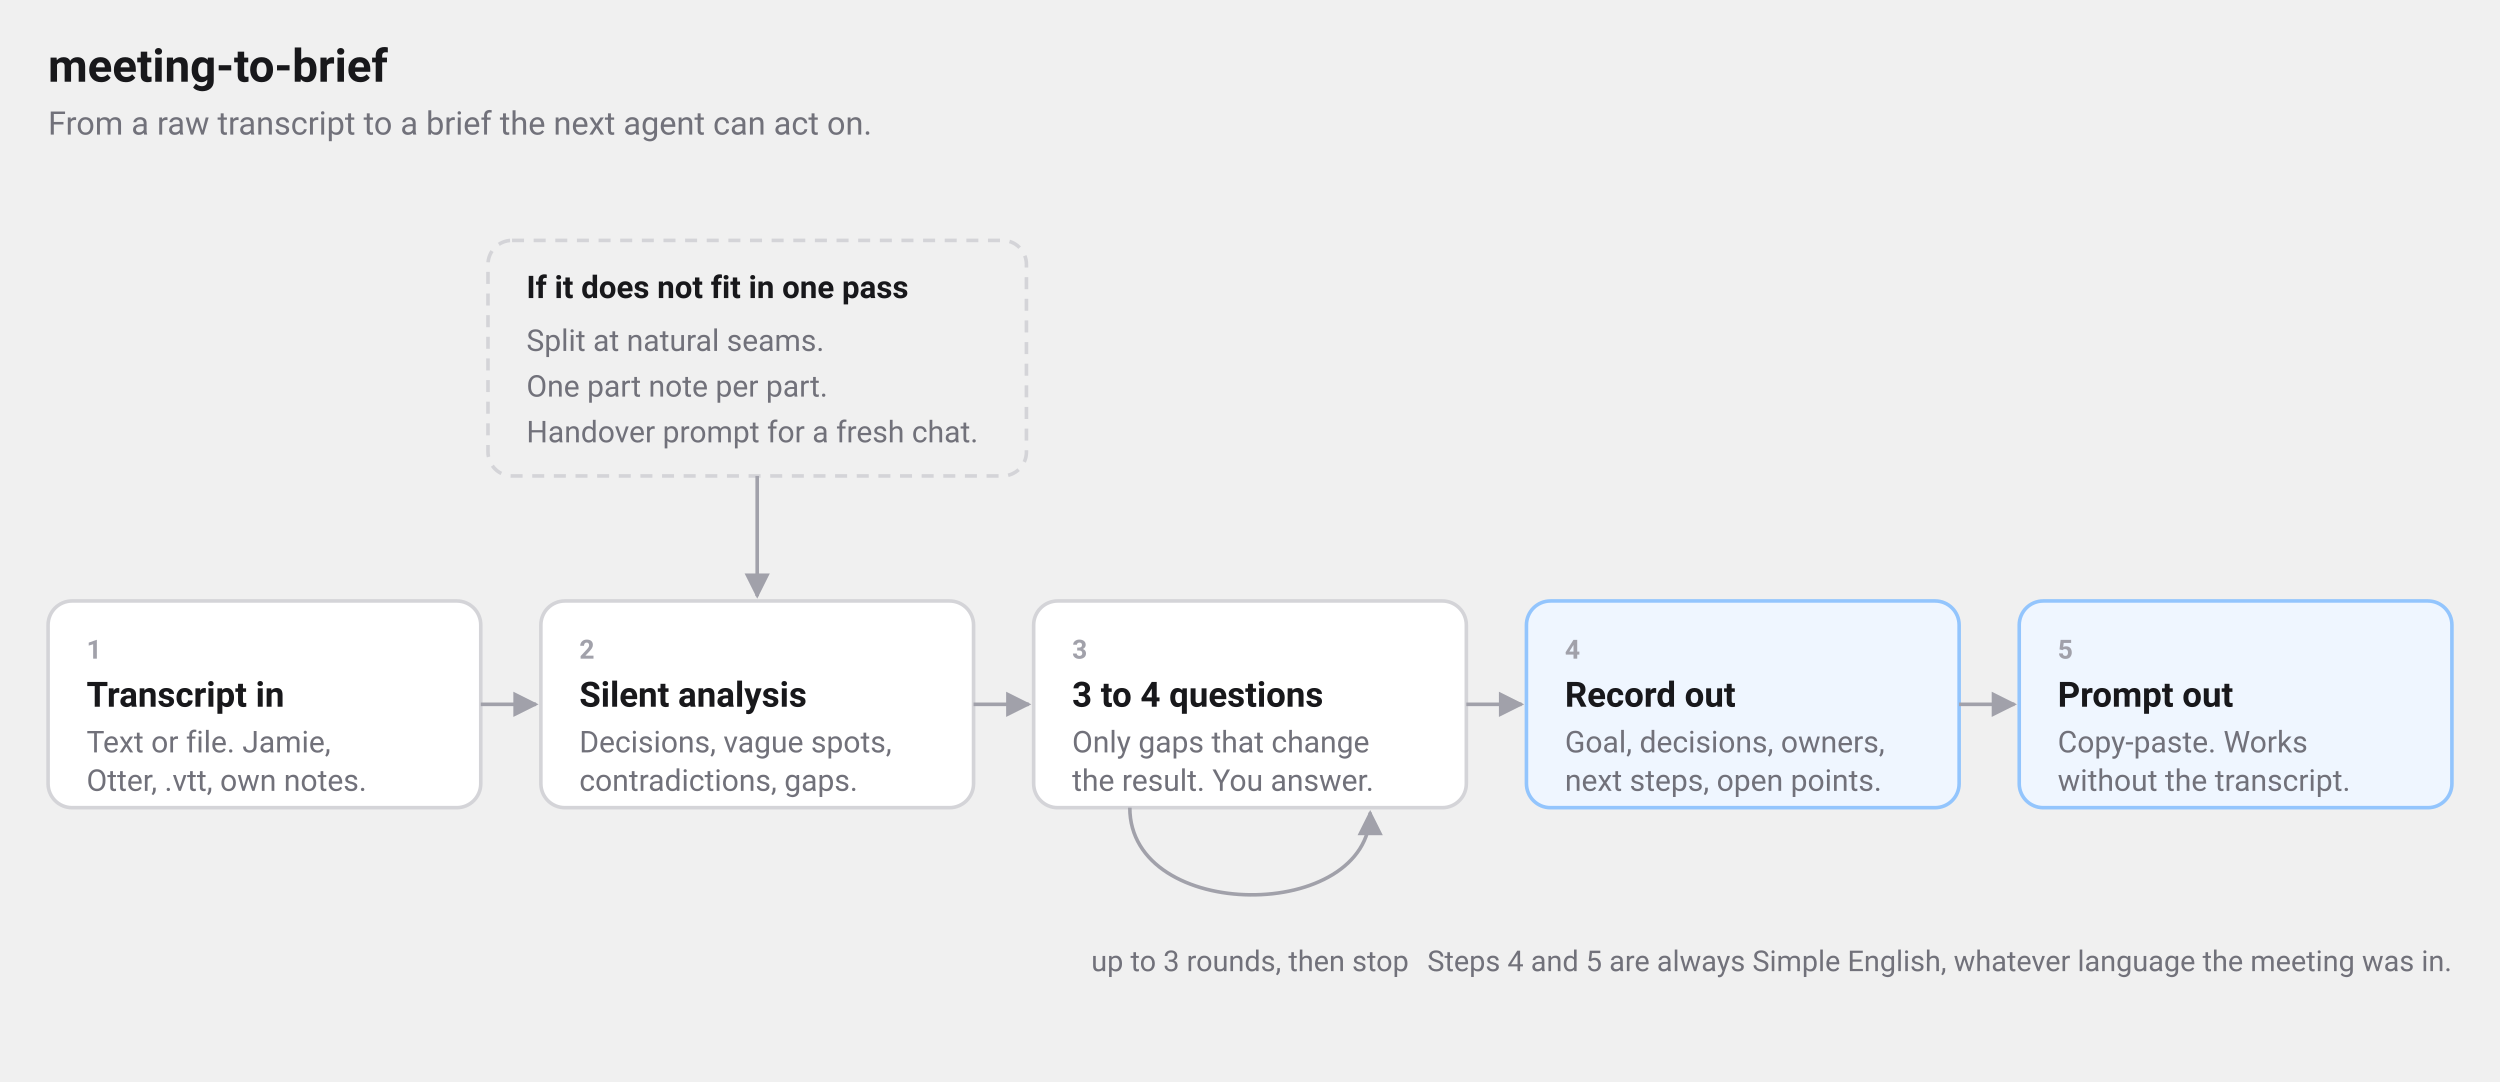
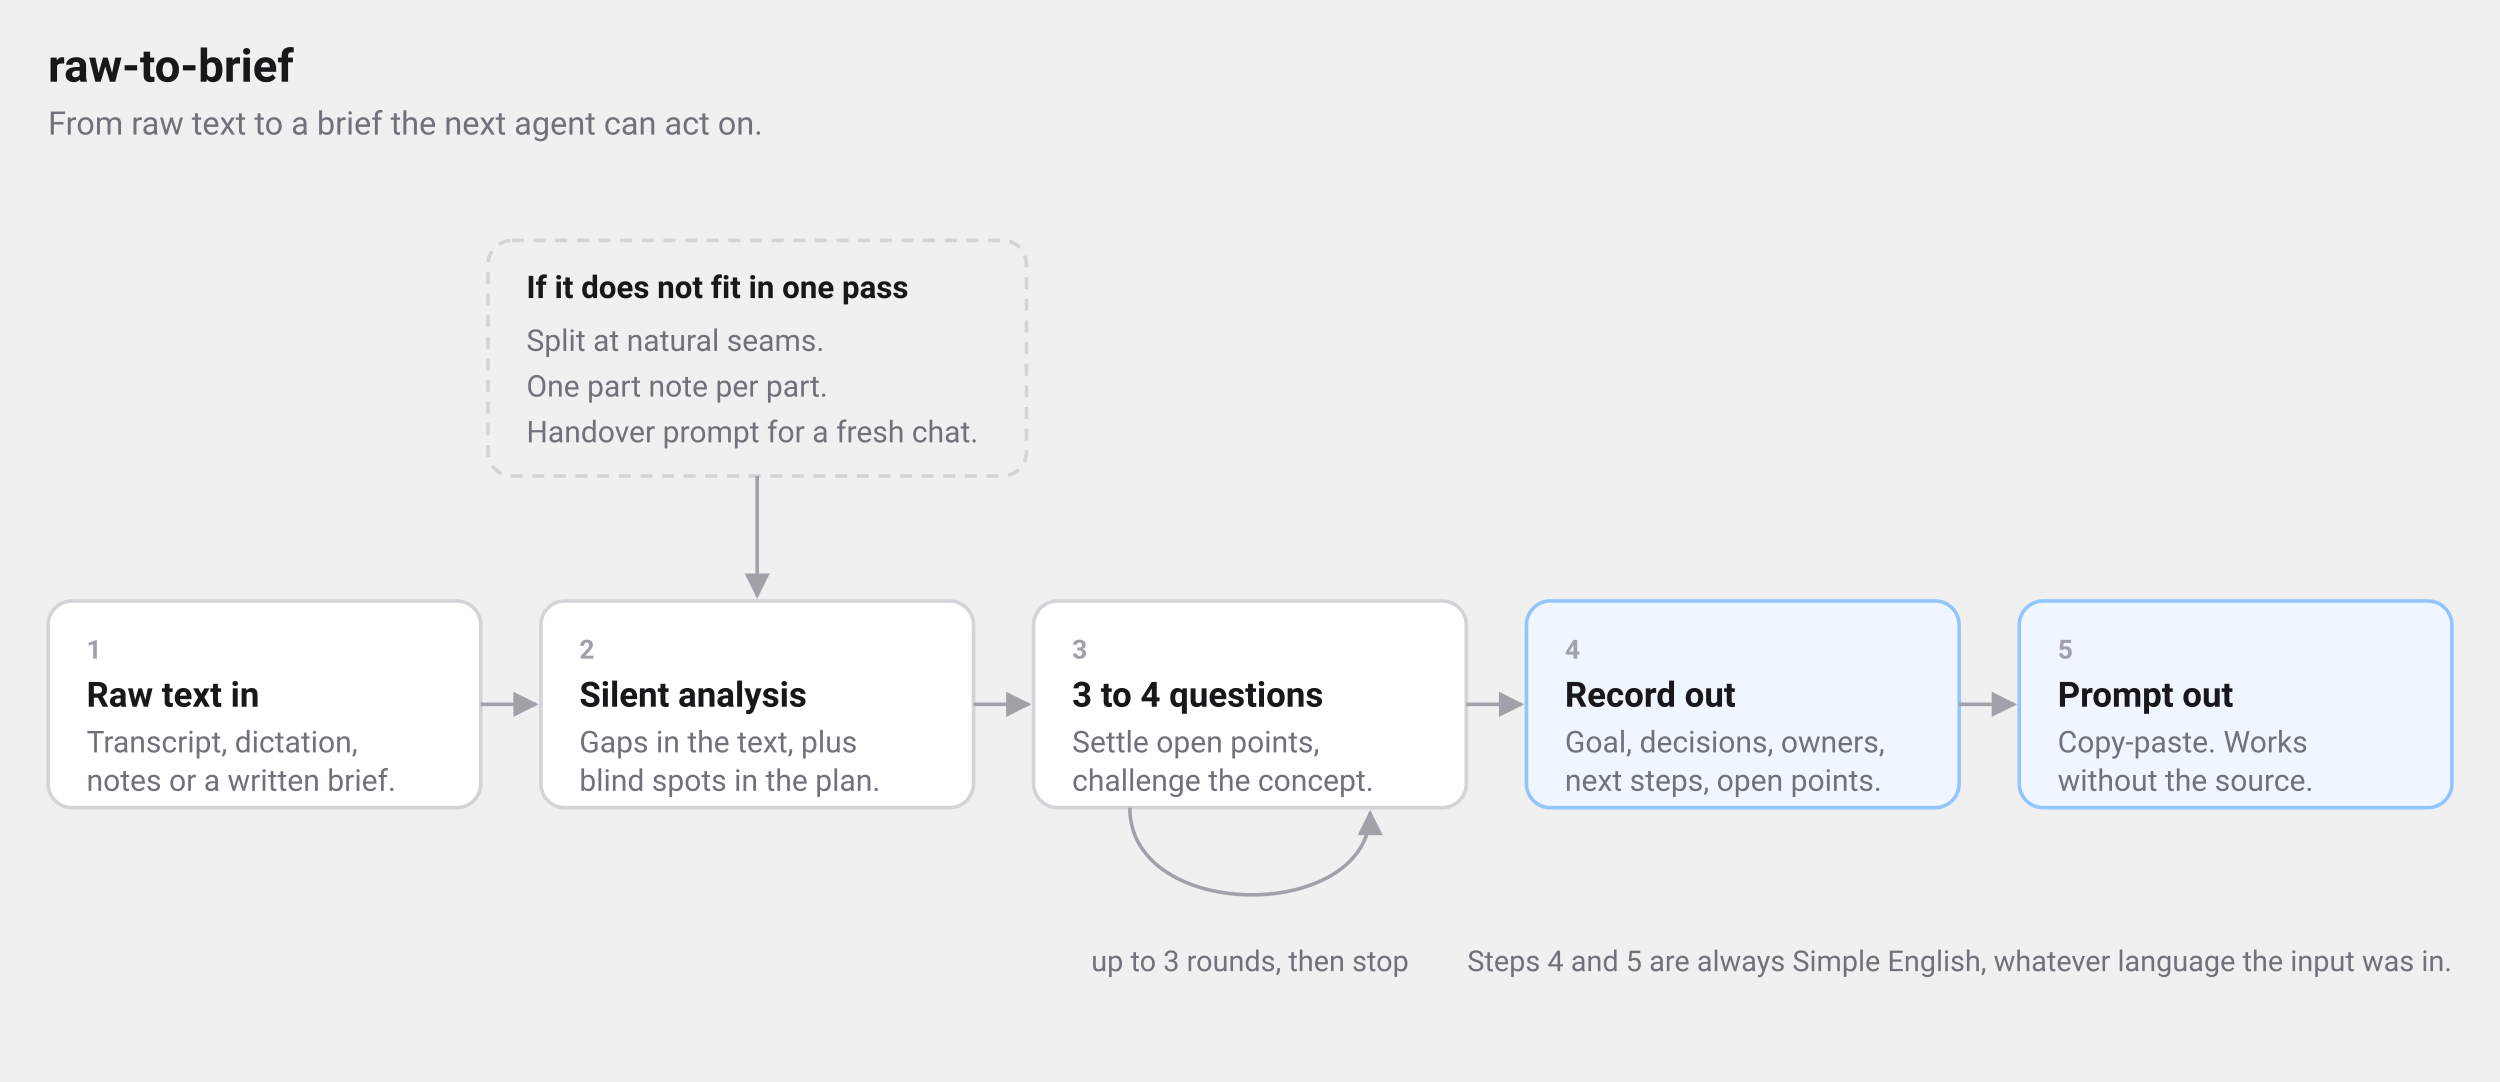
- <svg xmlns="http://www.w3.org/2000/svg" viewBox="0 0 1040 450" width="1040" height="450" role="img" aria-label="meeting-to-brief process chain: transcript in, silent analysis, three to four questions, record out, prompt out">
+ <svg xmlns="http://www.w3.org/2000/svg" viewBox="0 0 1040 450" width="1040" height="450" role="img" aria-label="raw-to-brief process chain: raw text in, silent analysis with blind spots, three to four questions, record out, prompt out">
  <style>
    :root { color-scheme: light dark; }
    .bg    { fill: none; }
    .box   { fill: #ffffff; stroke: #d4d4d8; stroke-width: 1.5; }
    .out   { fill: #eff6ff; stroke: #93c5fd; stroke-width: 1.5; }
    .side  { fill: none; stroke: #d4d4d8; stroke-width: 1.5; stroke-dasharray: 5 4; }
    .t     { fill: #18181b; font-family: ui-sans-serif, -apple-system, "Segoe UI", Roboto, Helvetica, Arial, sans-serif; }
    .m     { fill: #71717a; font-family: ui-sans-serif, -apple-system, "Segoe UI", Roboto, Helvetica, Arial, sans-serif; }
    .ln    { stroke: #a1a1aa; stroke-width: 1.5; fill: none; }
    .head  { fill: #a1a1aa; }
    .num   { fill: #a1a1aa; font-family: ui-sans-serif, -apple-system, "Segoe UI", Roboto, Helvetica, Arial, sans-serif; }
    @media (prefers-color-scheme: dark) {
      .box  { fill: #18181b; stroke: #3f3f46; }
      .out  { fill: #172554; stroke: #1d4ed8; }
      .side { stroke: #3f3f46; }
      .t    { fill: #fafafa; }
      .m    { fill: #a1a1aa; }
      .ln   { stroke: #52525b; }
      .head { fill: #52525b; }
      .num  { fill: #52525b; }
    }
  </style>
  <defs>
    <marker id="a" viewBox="0 0 10 10" refX="9" refY="5" markerWidth="7" markerHeight="7" orient="auto-start-reverse">
      <path class="head" d="M 0 0 L 10 5 L 0 10 z" />
    </marker>
  </defs>
  <rect class="bg" x="0" y="0" width="1040" height="450" />
-   <text class="t" x="20" y="34" font-size="19" font-weight="600">meeting-to-brief</text>
-   <text class="m" x="20" y="56" font-size="13.5">From a raw transcript to a brief the next agent can act on.</text>
+   <text class="t" x="20" y="34" font-size="19" font-weight="600">raw-to-brief</text>
+   <text class="m" x="20" y="56" font-size="13.5">From raw text to a brief the next agent can act on.</text>
  <rect class="side" x="203" y="100" width="224" height="98" rx="10" />
  <text class="t" x="219" y="124" font-size="13" font-weight="600">If it does not fit in one pass</text>
  <text class="m" x="219" y="146" font-size="12.5">Split at natural seams.</text>
  <text class="m" x="219" y="165" font-size="12.5">One part note per part.</text>
  <text class="m" x="219" y="184" font-size="12.5">Handover prompt for a fresh chat.</text>
  <path class="ln" marker-end="url(#a)" d="M 315 198 L 315 248" />
  <rect class="box" x="20" y="250" width="180" height="86" rx="10" />
  <text class="num" x="36" y="274" font-size="11" font-weight="600">1</text>
-   <text class="t" x="36" y="294" font-size="14.5" font-weight="600">Transcript in</text>
-   <text class="m" x="36" y="313" font-size="12.5">Text or file. Jamie,</text>
-   <text class="m" x="36" y="329" font-size="12.5">Otter, .vtt, own notes.</text>
+   <text class="t" x="36" y="294" font-size="14.5" font-weight="600">Raw text in</text>
+   <text class="m" x="36" y="313" font-size="12.5">Transcript, dictation,</text>
+   <text class="m" x="36" y="329" font-size="12.5">notes or a written brief.</text>
  <path class="ln" marker-end="url(#a)" d="M 200 293 L 223 293" />
  <rect class="box" x="225" y="250" width="180" height="86" rx="10" />
  <text class="num" x="241" y="274" font-size="11" font-weight="600">2</text>
  <text class="t" x="241" y="294" font-size="14.5" font-weight="600">Silent analysis</text>
-   <text class="m" x="241" y="313" font-size="12.5">Decisions, vague spots,</text>
-   <text class="m" x="241" y="329" font-size="12.5">contradictions, gaps.</text>
+   <text class="m" x="241" y="313" font-size="12.5">Gaps in the text, plus</text>
+   <text class="m" x="241" y="329" font-size="12.5">blind spots in the plan.</text>
  <path class="ln" marker-end="url(#a)" d="M 405 293 L 428 293" />
  <rect class="box" x="430" y="250" width="180" height="86" rx="10" />
  <text class="num" x="446" y="274" font-size="11" font-weight="600">3</text>
  <text class="t" x="446" y="294" font-size="14.5" font-weight="600">3 to 4 questions</text>
-   <text class="m" x="446" y="313" font-size="12.5">Only gaps that change</text>
-   <text class="m" x="446" y="329" font-size="12.5">the result. You answer.</text>
+   <text class="m" x="446" y="313" font-size="12.5">Settle open points,</text>
+   <text class="m" x="446" y="329" font-size="12.5">challenge the concept.</text>
  <path class="ln" marker-end="url(#a)" d="M 610 293 L 633 293" />
  <path class="ln" marker-end="url(#a)" d="M 470 336 C 470 384, 570 384, 570 338" />
  <text class="m" x="520" y="404" font-size="12" text-anchor="middle">up to 3 rounds, then stop</text>
  <rect class="out" x="635" y="250" width="180" height="86" rx="10" />
  <text class="num" x="651" y="274" font-size="11" font-weight="600">4</text>
  <text class="t" x="651" y="294" font-size="14.5" font-weight="600">Record out</text>
  <text class="m" x="651" y="313" font-size="12.5">Goal, decisions, owners,</text>
  <text class="m" x="651" y="329" font-size="12.5">next steps, open points.</text>
  <path class="ln" marker-end="url(#a)" d="M 815 293 L 838 293" />
  <rect class="out" x="840" y="250" width="180" height="86" rx="10" />
  <text class="num" x="856" y="274" font-size="11" font-weight="600">5</text>
  <text class="t" x="856" y="294" font-size="14.5" font-weight="600">Prompt out</text>
  <text class="m" x="856" y="313" font-size="12.5">Copy-paste. Works</text>
-   <text class="m" x="856" y="329" font-size="12.5">without the transcript.</text>
-   <text class="m" x="1020" y="404" font-size="12" text-anchor="end">Steps 4 and 5 are always Simple English, whatever language the meeting was in.</text>
+   <text class="m" x="856" y="329" font-size="12.5">without the source.</text>
+   <text class="m" x="1020" y="404" font-size="12" text-anchor="end">Steps 4 and 5 are always Simple English, whatever language the input was in.</text>
</svg>
